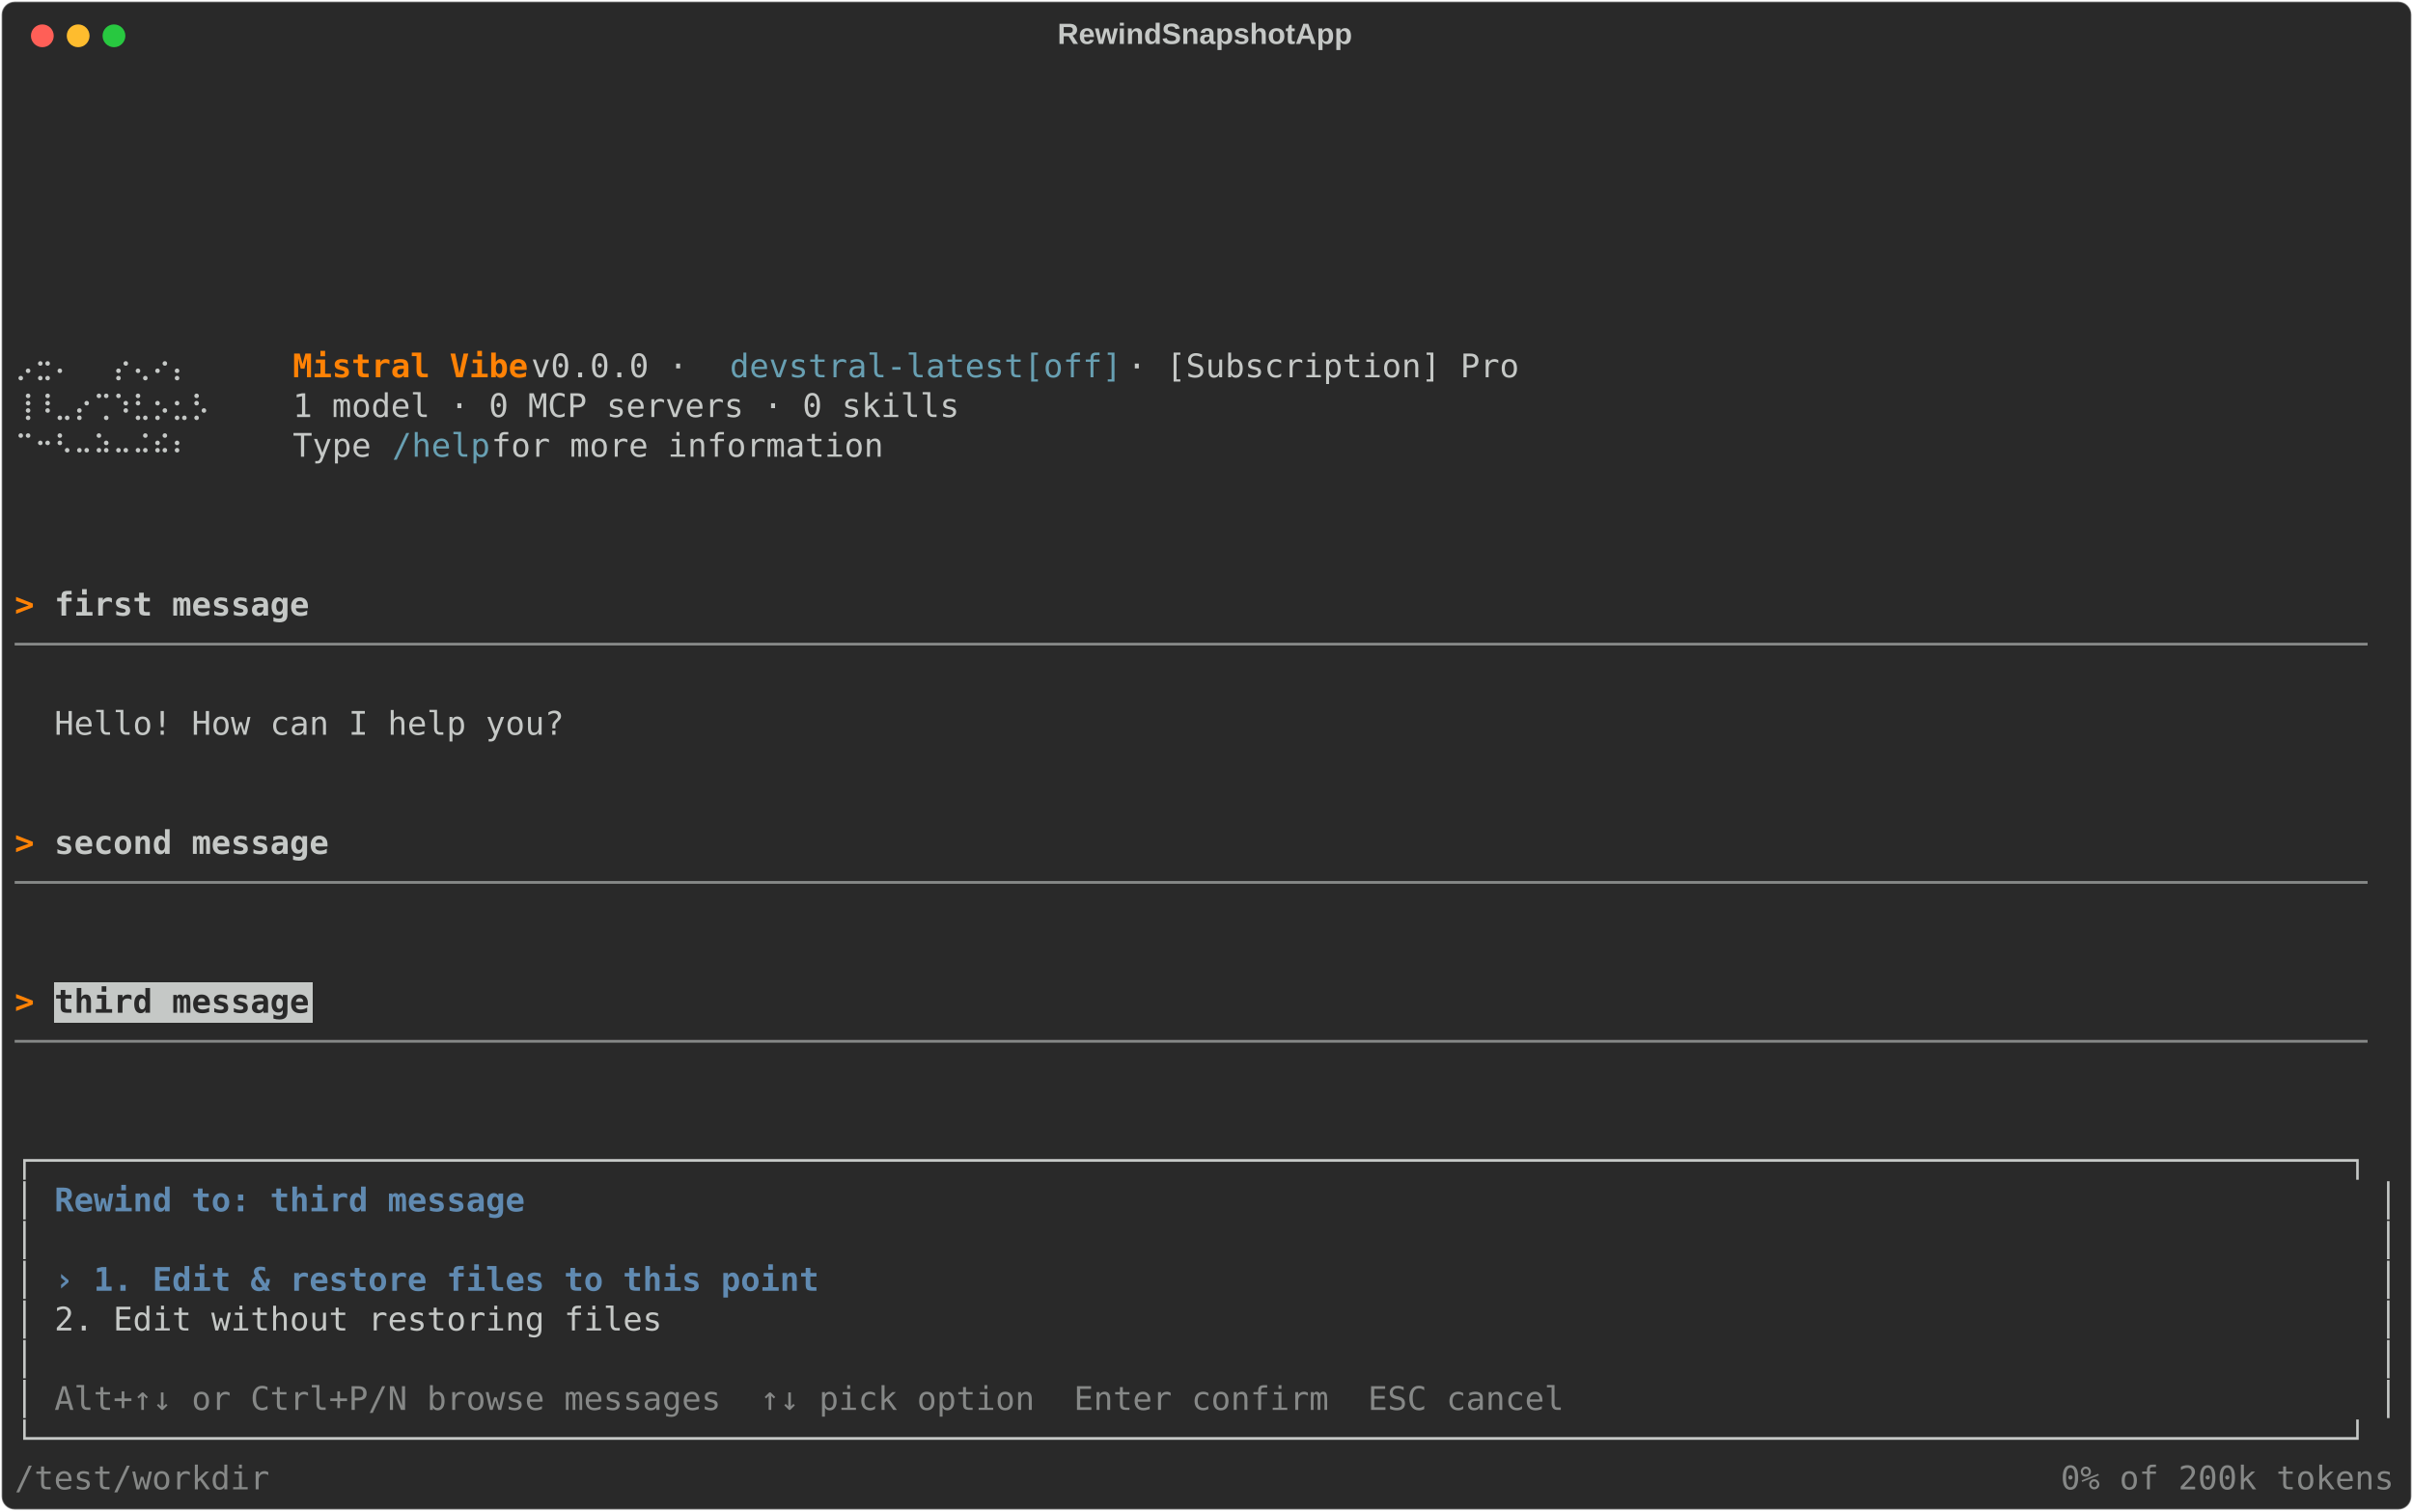
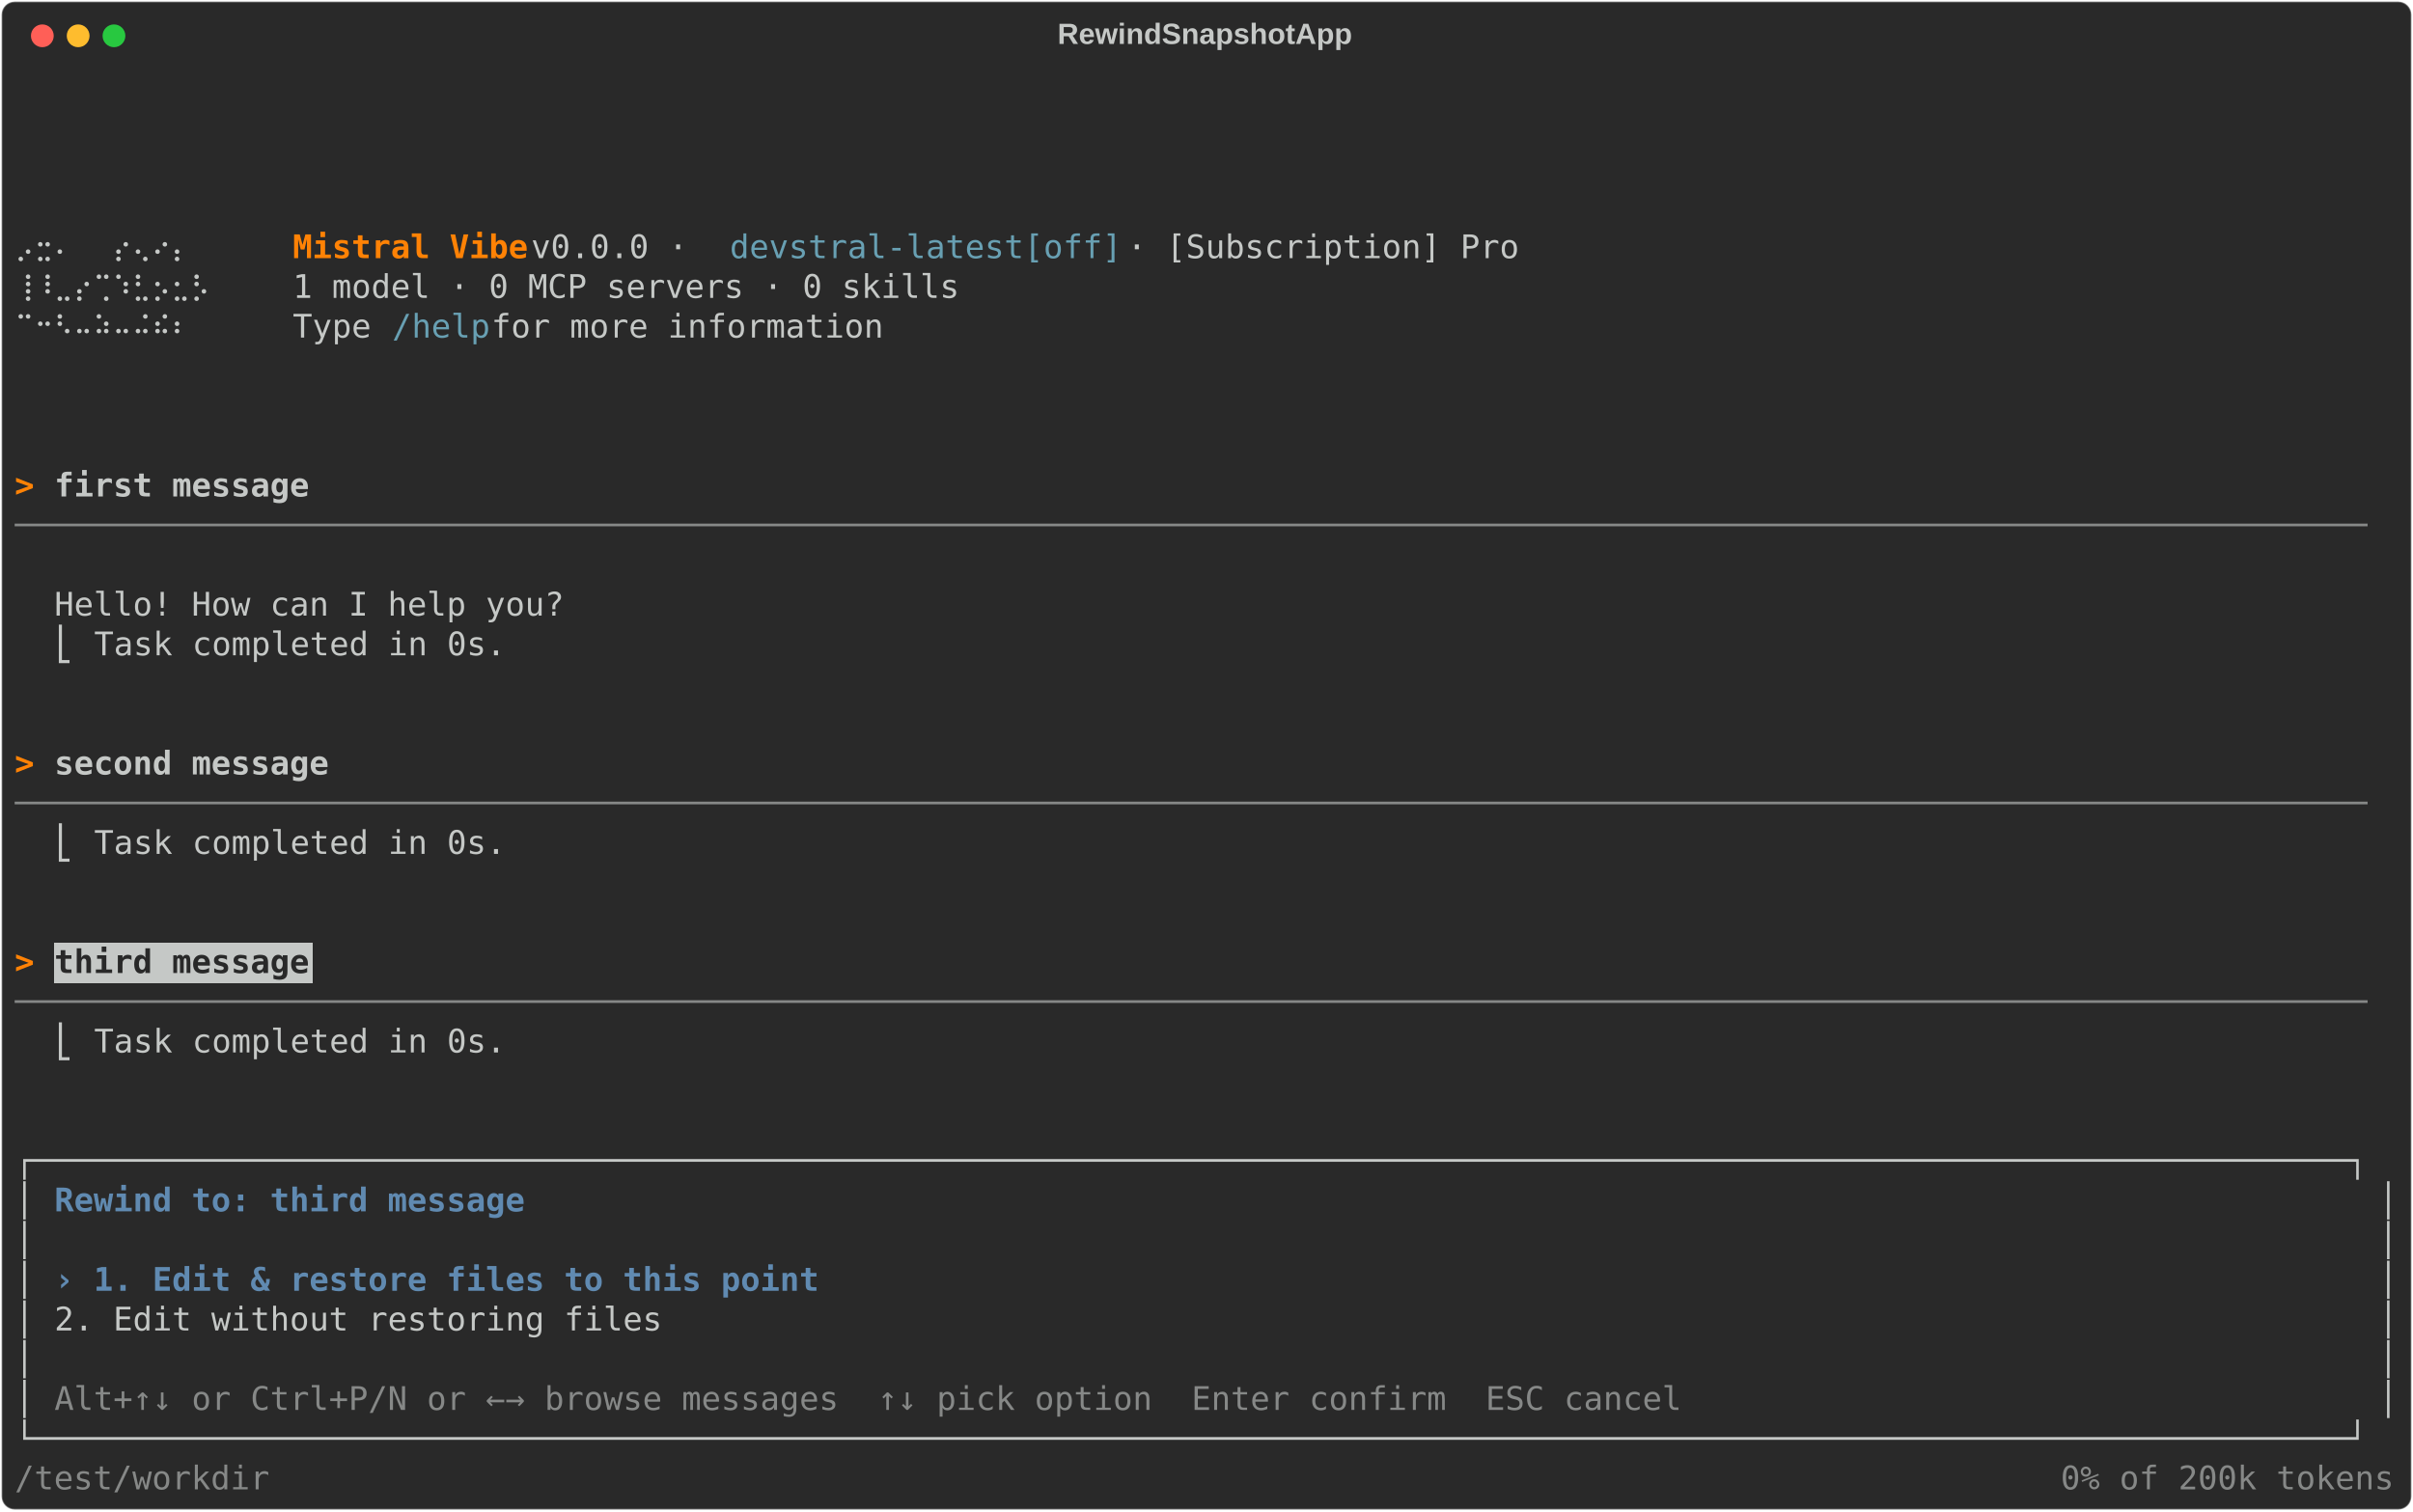
<svg xmlns="http://www.w3.org/2000/svg" class="rich-terminal" viewBox="0 0 1482 928.4">
  <style>

    @font-face {
        font-family: "Fira Code";
        src: local("FiraCode-Regular"),
                url("https://cdnjs.cloudflare.com/ajax/libs/firacode/6.2.0/woff2/FiraCode-Regular.woff2") format("woff2"),
                url("https://cdnjs.cloudflare.com/ajax/libs/firacode/6.2.0/woff/FiraCode-Regular.woff") format("woff");
        font-style: normal;
        font-weight: 400;
    }
    @font-face {
        font-family: "Fira Code";
        src: local("FiraCode-Bold"),
                url("https://cdnjs.cloudflare.com/ajax/libs/firacode/6.2.0/woff2/FiraCode-Bold.woff2") format("woff2"),
                url("https://cdnjs.cloudflare.com/ajax/libs/firacode/6.2.0/woff/FiraCode-Bold.woff") format("woff");
        font-style: bold;
        font-weight: 700;
    }

    .terminal-matrix {
        font-family: Fira Code, monospace;
        font-size: 20px;
        line-height: 24.4px;
        font-variant-east-asian: full-width;
    }

    .terminal-title {
        font-size: 18px;
        font-weight: bold;
        font-family: arial;
    }

    .terminal-r1 { fill: #c5c8c6 }
.terminal-r2 { fill: #ff8205;font-weight: bold }
.terminal-r3 { fill: #68a0b3 }
.terminal-r4 { fill: #c5c8c6;font-weight: bold }
.terminal-r5 { fill: #868887 }
.terminal-r6 { fill: #292929;font-weight: bold }
.terminal-r7 { fill: #608ab1;font-weight: bold }
    </style>
  <defs>
    <clipPath id="terminal-clip-terminal">
      <rect x="0" y="0" width="1463.0" height="877.4" />
    </clipPath>
    <clipPath id="terminal-line-0">
      <rect x="0" y="1.5" width="1464" height="24.65" />
    </clipPath>
    <clipPath id="terminal-line-1">
      <rect x="0" y="25.9" width="1464" height="24.65" />
    </clipPath>
    <clipPath id="terminal-line-2">
      <rect x="0" y="50.3" width="1464" height="24.65" />
    </clipPath>
    <clipPath id="terminal-line-3">
      <rect x="0" y="74.7" width="1464" height="24.65" />
    </clipPath>
    <clipPath id="terminal-line-4">
      <rect x="0" y="99.1" width="1464" height="24.65" />
    </clipPath>
    <clipPath id="terminal-line-5">
      <rect x="0" y="123.5" width="1464" height="24.65" />
    </clipPath>
    <clipPath id="terminal-line-6">
      <rect x="0" y="147.9" width="1464" height="24.65" />
    </clipPath>
    <clipPath id="terminal-line-7">
      <rect x="0" y="172.3" width="1464" height="24.65" />
    </clipPath>
    <clipPath id="terminal-line-8">
      <rect x="0" y="196.7" width="1464" height="24.65" />
    </clipPath>
    <clipPath id="terminal-line-9">
      <rect x="0" y="221.1" width="1464" height="24.65" />
    </clipPath>
    <clipPath id="terminal-line-10">
      <rect x="0" y="245.5" width="1464" height="24.65" />
    </clipPath>
    <clipPath id="terminal-line-11">
      <rect x="0" y="269.9" width="1464" height="24.65" />
    </clipPath>
    <clipPath id="terminal-line-12">
      <rect x="0" y="294.3" width="1464" height="24.65" />
    </clipPath>
    <clipPath id="terminal-line-13">
      <rect x="0" y="318.7" width="1464" height="24.65" />
    </clipPath>
    <clipPath id="terminal-line-14">
      <rect x="0" y="343.1" width="1464" height="24.65" />
    </clipPath>
    <clipPath id="terminal-line-15">
      <rect x="0" y="367.5" width="1464" height="24.65" />
    </clipPath>
    <clipPath id="terminal-line-16">
      <rect x="0" y="391.9" width="1464" height="24.65" />
    </clipPath>
    <clipPath id="terminal-line-17">
      <rect x="0" y="416.3" width="1464" height="24.65" />
    </clipPath>
    <clipPath id="terminal-line-18">
      <rect x="0" y="440.7" width="1464" height="24.65" />
    </clipPath>
    <clipPath id="terminal-line-19">
      <rect x="0" y="465.1" width="1464" height="24.65" />
    </clipPath>
    <clipPath id="terminal-line-20">
      <rect x="0" y="489.5" width="1464" height="24.65" />
    </clipPath>
    <clipPath id="terminal-line-21">
      <rect x="0" y="513.9" width="1464" height="24.65" />
    </clipPath>
    <clipPath id="terminal-line-22">
      <rect x="0" y="538.3" width="1464" height="24.65" />
    </clipPath>
    <clipPath id="terminal-line-23">
      <rect x="0" y="562.7" width="1464" height="24.65" />
    </clipPath>
    <clipPath id="terminal-line-24">
      <rect x="0" y="587.1" width="1464" height="24.65" />
    </clipPath>
    <clipPath id="terminal-line-25">
      <rect x="0" y="611.5" width="1464" height="24.65" />
    </clipPath>
    <clipPath id="terminal-line-26">
      <rect x="0" y="635.9" width="1464" height="24.65" />
    </clipPath>
    <clipPath id="terminal-line-27">
      <rect x="0" y="660.3" width="1464" height="24.65" />
    </clipPath>
    <clipPath id="terminal-line-28">
      <rect x="0" y="684.7" width="1464" height="24.65" />
    </clipPath>
    <clipPath id="terminal-line-29">
      <rect x="0" y="709.1" width="1464" height="24.65" />
    </clipPath>
    <clipPath id="terminal-line-30">
      <rect x="0" y="733.5" width="1464" height="24.65" />
    </clipPath>
    <clipPath id="terminal-line-31">
      <rect x="0" y="757.9" width="1464" height="24.65" />
    </clipPath>
    <clipPath id="terminal-line-32">
      <rect x="0" y="782.3" width="1464" height="24.65" />
    </clipPath>
    <clipPath id="terminal-line-33">
      <rect x="0" y="806.7" width="1464" height="24.65" />
    </clipPath>
    <clipPath id="terminal-line-34">
      <rect x="0" y="831.1" width="1464" height="24.65" />
    </clipPath>
  </defs>
  <rect fill="#292929" stroke="rgba(255,255,255,0.35)" stroke-width="1" x="1" y="1" width="1480" height="926.4" rx="8" />
  <text class="terminal-title" fill="#c5c8c6" text-anchor="middle" x="740" y="27">RewindSnapshotApp</text>
  <g transform="translate(26,22)">
    <circle cx="0" cy="0" r="7" fill="#ff5f57" />
    <circle cx="22" cy="0" r="7" fill="#febc2e" />
    <circle cx="44" cy="0" r="7" fill="#28c840" />
  </g>
  <g transform="translate(9, 41)" clip-path="url(#terminal-clip-terminal)">
-     <rect fill="#c5c8c6" x="24.4" y="562.7" width="158.6" height="24.65" shape-rendering="crispEdges" />
+     <rect fill="#c5c8c6" x="24.4" y="538.3" width="158.6" height="24.65" shape-rendering="crispEdges" />
    <g class="terminal-matrix">
      <text class="terminal-r1" x="1464" y="20" textLength="12.2" clip-path="url(#terminal-line-0)">
</text>
      <text class="terminal-r1" x="1464" y="44.4" textLength="12.2" clip-path="url(#terminal-line-1)">
</text>
      <text class="terminal-r1" x="1464" y="68.8" textLength="12.2" clip-path="url(#terminal-line-2)">
</text>
      <text class="terminal-r1" x="1464" y="93.2" textLength="12.2" clip-path="url(#terminal-line-3)">
</text>
+       <text class="terminal-r1" x="0" y="117.6" textLength="134.2" clip-path="url(#terminal-line-4)">  ⡠⣒⠄  ⡔⢄⠔⡄</text>
+       <text class="terminal-r2" x="170.8" y="117.6" textLength="146.4" clip-path="url(#terminal-line-4)">Mistral Vibe</text>
+       <text class="terminal-r1" x="317.2" y="117.6" textLength="122" clip-path="url(#terminal-line-4)"> v0.0.0 · </text>
+       <text class="terminal-r3" x="439.2" y="117.6" textLength="244" clip-path="url(#terminal-line-4)">devstral-latest[off]</text>
+       <text class="terminal-r1" x="683.2" y="117.6" textLength="256.2" clip-path="url(#terminal-line-4)"> · [Subscription] Pro</text>
      <text class="terminal-r1" x="1464" y="117.6" textLength="12.2" clip-path="url(#terminal-line-4)">
</text>
+       <text class="terminal-r1" x="0" y="142" textLength="134.2" clip-path="url(#terminal-line-5)"> ⢸⠸⣀⡔⢉⠱⣃⡢⣂⡣</text>
+       <text class="terminal-r1" x="170.8" y="142" textLength="414.8" clip-path="url(#terminal-line-5)">1 model · 0 MCP servers · 0 skills</text>
      <text class="terminal-r1" x="1464" y="142" textLength="12.2" clip-path="url(#terminal-line-5)">
</text>
+       <text class="terminal-r1" x="0" y="166.4" textLength="134.2" clip-path="url(#terminal-line-6)">  ⠉⠒⠣⠤⠵⠤⠬⠮⠆</text>
+       <text class="terminal-r1" x="170.8" y="166.4" textLength="61" clip-path="url(#terminal-line-6)">Type </text>
+       <text class="terminal-r3" x="231.8" y="166.4" textLength="61" clip-path="url(#terminal-line-6)">/help</text>
+       <text class="terminal-r1" x="292.8" y="166.4" textLength="256.2" clip-path="url(#terminal-line-6)"> for more information</text>
      <text class="terminal-r1" x="1464" y="166.4" textLength="12.2" clip-path="url(#terminal-line-6)">
</text>
-       <text class="terminal-r1" x="0" y="190.8" textLength="134.2" clip-path="url(#terminal-line-7)">  ⡠⣒⠄  ⡔⢄⠔⡄</text>
-       <text class="terminal-r2" x="170.8" y="190.8" textLength="146.4" clip-path="url(#terminal-line-7)">Mistral Vibe</text>
-       <text class="terminal-r1" x="317.2" y="190.8" textLength="122" clip-path="url(#terminal-line-7)"> v0.0.0 · </text>
-       <text class="terminal-r3" x="439.2" y="190.8" textLength="244" clip-path="url(#terminal-line-7)">devstral-latest[off]</text>
-       <text class="terminal-r1" x="683.2" y="190.8" textLength="256.2" clip-path="url(#terminal-line-7)"> · [Subscription] Pro</text>
      <text class="terminal-r1" x="1464" y="190.8" textLength="12.2" clip-path="url(#terminal-line-7)">
</text>
-       <text class="terminal-r1" x="0" y="215.2" textLength="134.2" clip-path="url(#terminal-line-8)"> ⢸⠸⣀⡔⢉⠱⣃⡢⣂⡣</text>
-       <text class="terminal-r1" x="170.8" y="215.2" textLength="414.8" clip-path="url(#terminal-line-8)">1 model · 0 MCP servers · 0 skills</text>
      <text class="terminal-r1" x="1464" y="215.2" textLength="12.2" clip-path="url(#terminal-line-8)">
</text>
-       <text class="terminal-r1" x="0" y="239.6" textLength="134.2" clip-path="url(#terminal-line-9)">  ⠉⠒⠣⠤⠵⠤⠬⠮⠆</text>
-       <text class="terminal-r1" x="170.8" y="239.6" textLength="61" clip-path="url(#terminal-line-9)">Type </text>
-       <text class="terminal-r3" x="231.8" y="239.6" textLength="61" clip-path="url(#terminal-line-9)">/help</text>
-       <text class="terminal-r1" x="292.8" y="239.6" textLength="256.2" clip-path="url(#terminal-line-9)"> for more information</text>
      <text class="terminal-r1" x="1464" y="239.6" textLength="12.2" clip-path="url(#terminal-line-9)">
</text>
+       <text class="terminal-r2" x="0" y="264" textLength="24.4" clip-path="url(#terminal-line-10)">&gt; </text>
+       <text class="terminal-r4" x="24.4" y="264" textLength="158.6" clip-path="url(#terminal-line-10)">first message</text>
      <text class="terminal-r1" x="1464" y="264" textLength="12.2" clip-path="url(#terminal-line-10)">
</text>
+       <text class="terminal-r5" x="0" y="288.4" textLength="1464" clip-path="url(#terminal-line-11)">────────────────────────────────────────────────────────────────────────────────────────────────────────────────────────</text>
      <text class="terminal-r1" x="1464" y="288.4" textLength="12.2" clip-path="url(#terminal-line-11)">
</text>
      <text class="terminal-r1" x="1464" y="312.8" textLength="12.2" clip-path="url(#terminal-line-12)">
</text>
-       <text class="terminal-r2" x="0" y="337.2" textLength="24.4" clip-path="url(#terminal-line-13)">&gt; </text>
-       <text class="terminal-r4" x="24.4" y="337.2" textLength="158.6" clip-path="url(#terminal-line-13)">first message</text>
+       <text class="terminal-r1" x="24.4" y="337.2" textLength="317.2" clip-path="url(#terminal-line-13)">Hello! How can I help you?</text>
      <text class="terminal-r1" x="1464" y="337.2" textLength="12.2" clip-path="url(#terminal-line-13)">
</text>
-       <text class="terminal-r5" x="0" y="361.6" textLength="1464" clip-path="url(#terminal-line-14)">────────────────────────────────────────────────────────────────────────────────────────────────────────────────────────</text>
+       <text class="terminal-r1" x="24.4" y="361.6" textLength="12.2" clip-path="url(#terminal-line-14)">⎣</text>
+       <text class="terminal-r1" x="48.8" y="361.6" textLength="256.2" clip-path="url(#terminal-line-14)">Task completed in 0s.</text>
      <text class="terminal-r1" x="1464" y="361.6" textLength="12.2" clip-path="url(#terminal-line-14)">
</text>
      <text class="terminal-r1" x="1464" y="386" textLength="12.2" clip-path="url(#terminal-line-15)">
</text>
-       <text class="terminal-r1" x="24.4" y="410.4" textLength="317.2" clip-path="url(#terminal-line-16)">Hello! How can I help you?</text>
      <text class="terminal-r1" x="1464" y="410.4" textLength="12.2" clip-path="url(#terminal-line-16)">
</text>
+       <text class="terminal-r2" x="0" y="434.8" textLength="24.4" clip-path="url(#terminal-line-17)">&gt; </text>
+       <text class="terminal-r4" x="24.4" y="434.8" textLength="170.8" clip-path="url(#terminal-line-17)">second message</text>
      <text class="terminal-r1" x="1464" y="434.8" textLength="12.2" clip-path="url(#terminal-line-17)">
</text>
+       <text class="terminal-r5" x="0" y="459.2" textLength="1464" clip-path="url(#terminal-line-18)">────────────────────────────────────────────────────────────────────────────────────────────────────────────────────────</text>
      <text class="terminal-r1" x="1464" y="459.2" textLength="12.2" clip-path="url(#terminal-line-18)">
</text>
-       <text class="terminal-r2" x="0" y="483.6" textLength="24.4" clip-path="url(#terminal-line-19)">&gt; </text>
-       <text class="terminal-r4" x="24.4" y="483.6" textLength="170.8" clip-path="url(#terminal-line-19)">second message</text>
+       <text class="terminal-r1" x="24.4" y="483.6" textLength="12.2" clip-path="url(#terminal-line-19)">⎣</text>
+       <text class="terminal-r1" x="48.8" y="483.6" textLength="256.2" clip-path="url(#terminal-line-19)">Task completed in 0s.</text>
      <text class="terminal-r1" x="1464" y="483.6" textLength="12.2" clip-path="url(#terminal-line-19)">
</text>
-       <text class="terminal-r5" x="0" y="508" textLength="1464" clip-path="url(#terminal-line-20)">────────────────────────────────────────────────────────────────────────────────────────────────────────────────────────</text>
      <text class="terminal-r1" x="1464" y="508" textLength="12.2" clip-path="url(#terminal-line-20)">
</text>
      <text class="terminal-r1" x="1464" y="532.4" textLength="12.2" clip-path="url(#terminal-line-21)">
</text>
+       <text class="terminal-r2" x="0" y="556.8" textLength="24.4" clip-path="url(#terminal-line-22)">&gt; </text>
+       <text class="terminal-r6" x="24.4" y="556.8" textLength="158.6" clip-path="url(#terminal-line-22)">third message</text>
      <text class="terminal-r1" x="1464" y="556.8" textLength="12.2" clip-path="url(#terminal-line-22)">
</text>
-       <text class="terminal-r2" x="0" y="581.2" textLength="24.4" clip-path="url(#terminal-line-23)">&gt; </text>
-       <text class="terminal-r6" x="24.4" y="581.2" textLength="158.6" clip-path="url(#terminal-line-23)">third message</text>
+       <text class="terminal-r5" x="0" y="581.2" textLength="1464" clip-path="url(#terminal-line-23)">────────────────────────────────────────────────────────────────────────────────────────────────────────────────────────</text>
      <text class="terminal-r1" x="1464" y="581.2" textLength="12.2" clip-path="url(#terminal-line-23)">
</text>
-       <text class="terminal-r5" x="0" y="605.6" textLength="1464" clip-path="url(#terminal-line-24)">────────────────────────────────────────────────────────────────────────────────────────────────────────────────────────</text>
+       <text class="terminal-r1" x="24.4" y="605.6" textLength="12.2" clip-path="url(#terminal-line-24)">⎣</text>
+       <text class="terminal-r1" x="48.8" y="605.6" textLength="256.2" clip-path="url(#terminal-line-24)">Task completed in 0s.</text>
      <text class="terminal-r1" x="1464" y="605.6" textLength="12.2" clip-path="url(#terminal-line-24)">
</text>
      <text class="terminal-r1" x="1464" y="630" textLength="12.2" clip-path="url(#terminal-line-25)">
</text>
      <text class="terminal-r1" x="1464" y="654.4" textLength="12.2" clip-path="url(#terminal-line-26)">
</text>
      <text class="terminal-r1" x="0" y="678.8" textLength="1464" clip-path="url(#terminal-line-27)">┌──────────────────────────────────────────────────────────────────────────────────────────────────────────────────────┐</text>
      <text class="terminal-r1" x="1464" y="678.8" textLength="12.2" clip-path="url(#terminal-line-27)">
</text>
      <text class="terminal-r1" x="0" y="703.2" textLength="12.2" clip-path="url(#terminal-line-28)">│</text>
      <text class="terminal-r7" x="24.4" y="703.2" textLength="292.8" clip-path="url(#terminal-line-28)">Rewind to: third message</text>
      <text class="terminal-r1" x="1451.8" y="703.2" textLength="12.2" clip-path="url(#terminal-line-28)">│</text>
      <text class="terminal-r1" x="1464" y="703.2" textLength="12.2" clip-path="url(#terminal-line-28)">
</text>
      <text class="terminal-r1" x="0" y="727.6" textLength="12.2" clip-path="url(#terminal-line-29)">│</text>
      <text class="terminal-r1" x="1451.8" y="727.6" textLength="12.2" clip-path="url(#terminal-line-29)">│</text>
      <text class="terminal-r1" x="1464" y="727.6" textLength="12.2" clip-path="url(#terminal-line-29)">
</text>
      <text class="terminal-r1" x="0" y="752" textLength="12.2" clip-path="url(#terminal-line-30)">│</text>
      <text class="terminal-r7" x="24.4" y="752" textLength="475.8" clip-path="url(#terminal-line-30)">› 1. Edit &amp; restore files to this point</text>
      <text class="terminal-r1" x="1451.8" y="752" textLength="12.2" clip-path="url(#terminal-line-30)">│</text>
      <text class="terminal-r1" x="1464" y="752" textLength="12.2" clip-path="url(#terminal-line-30)">
</text>
      <text class="terminal-r1" x="0" y="776.4" textLength="12.2" clip-path="url(#terminal-line-31)">│</text>
      <text class="terminal-r1" x="24.4" y="776.4" textLength="402.6" clip-path="url(#terminal-line-31)">  2. Edit without restoring files</text>
      <text class="terminal-r1" x="1451.8" y="776.4" textLength="12.2" clip-path="url(#terminal-line-31)">│</text>
      <text class="terminal-r1" x="1464" y="776.4" textLength="12.2" clip-path="url(#terminal-line-31)">
</text>
      <text class="terminal-r1" x="0" y="800.8" textLength="12.2" clip-path="url(#terminal-line-32)">│</text>
      <text class="terminal-r1" x="1451.8" y="800.8" textLength="12.2" clip-path="url(#terminal-line-32)">│</text>
      <text class="terminal-r1" x="1464" y="800.8" textLength="12.2" clip-path="url(#terminal-line-32)">
</text>
      <text class="terminal-r1" x="0" y="825.2" textLength="12.2" clip-path="url(#terminal-line-33)">│</text>
-       <text class="terminal-r5" x="24.4" y="825.2" textLength="939.4" clip-path="url(#terminal-line-33)">Alt+↑↓ or Ctrl+P/N browse messages  ↑↓ pick option  Enter confirm  ESC cancel</text>
+       <text class="terminal-r5" x="24.4" y="825.2" textLength="1012.6" clip-path="url(#terminal-line-33)">Alt+↑↓ or Ctrl+P/N or ←→ browse messages  ↑↓ pick option  Enter confirm  ESC cancel</text>
      <text class="terminal-r1" x="1451.8" y="825.2" textLength="12.2" clip-path="url(#terminal-line-33)">│</text>
      <text class="terminal-r1" x="1464" y="825.2" textLength="12.2" clip-path="url(#terminal-line-33)">
</text>
      <text class="terminal-r1" x="0" y="849.6" textLength="1464" clip-path="url(#terminal-line-34)">└──────────────────────────────────────────────────────────────────────────────────────────────────────────────────────┘</text>
      <text class="terminal-r1" x="1464" y="849.6" textLength="12.2" clip-path="url(#terminal-line-34)">
</text>
      <text class="terminal-r5" x="0" y="874" textLength="158.6" clip-path="url(#terminal-line-35)">/test/workdir</text>
      <text class="terminal-r5" x="1256.6" y="874" textLength="207.4" clip-path="url(#terminal-line-35)">0% of 200k tokens</text>
    </g>
  </g>
</svg>
